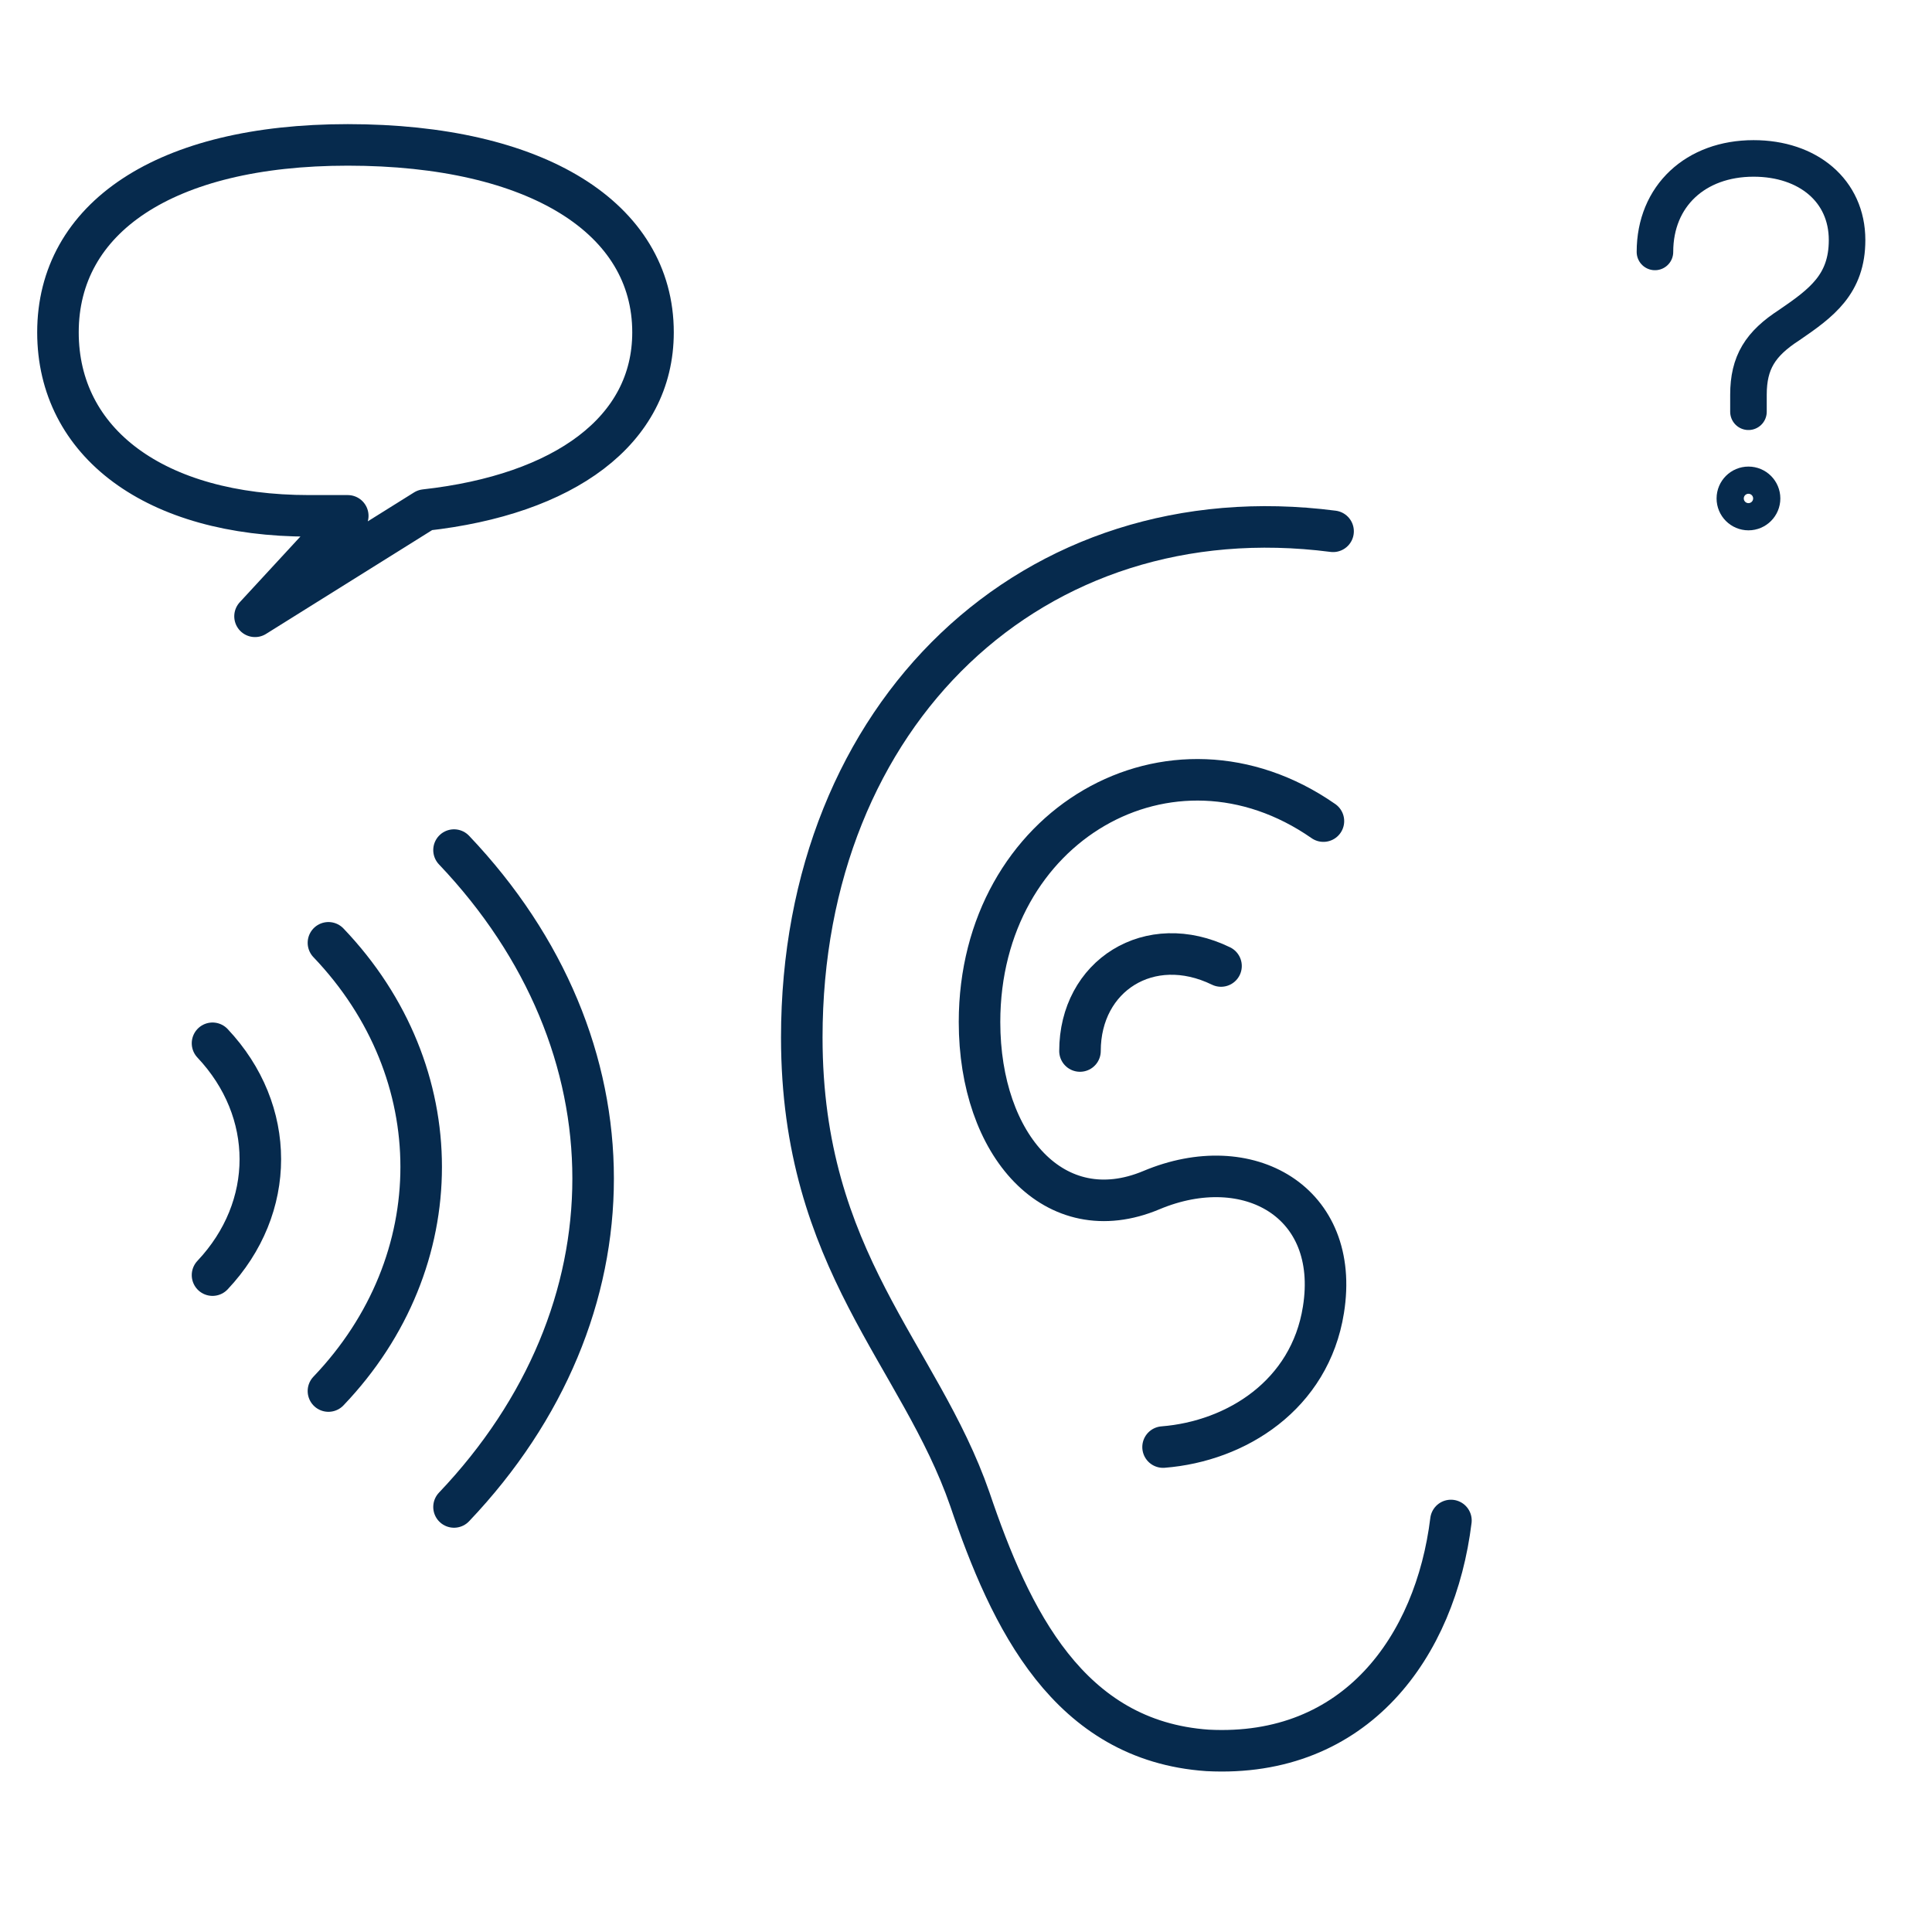
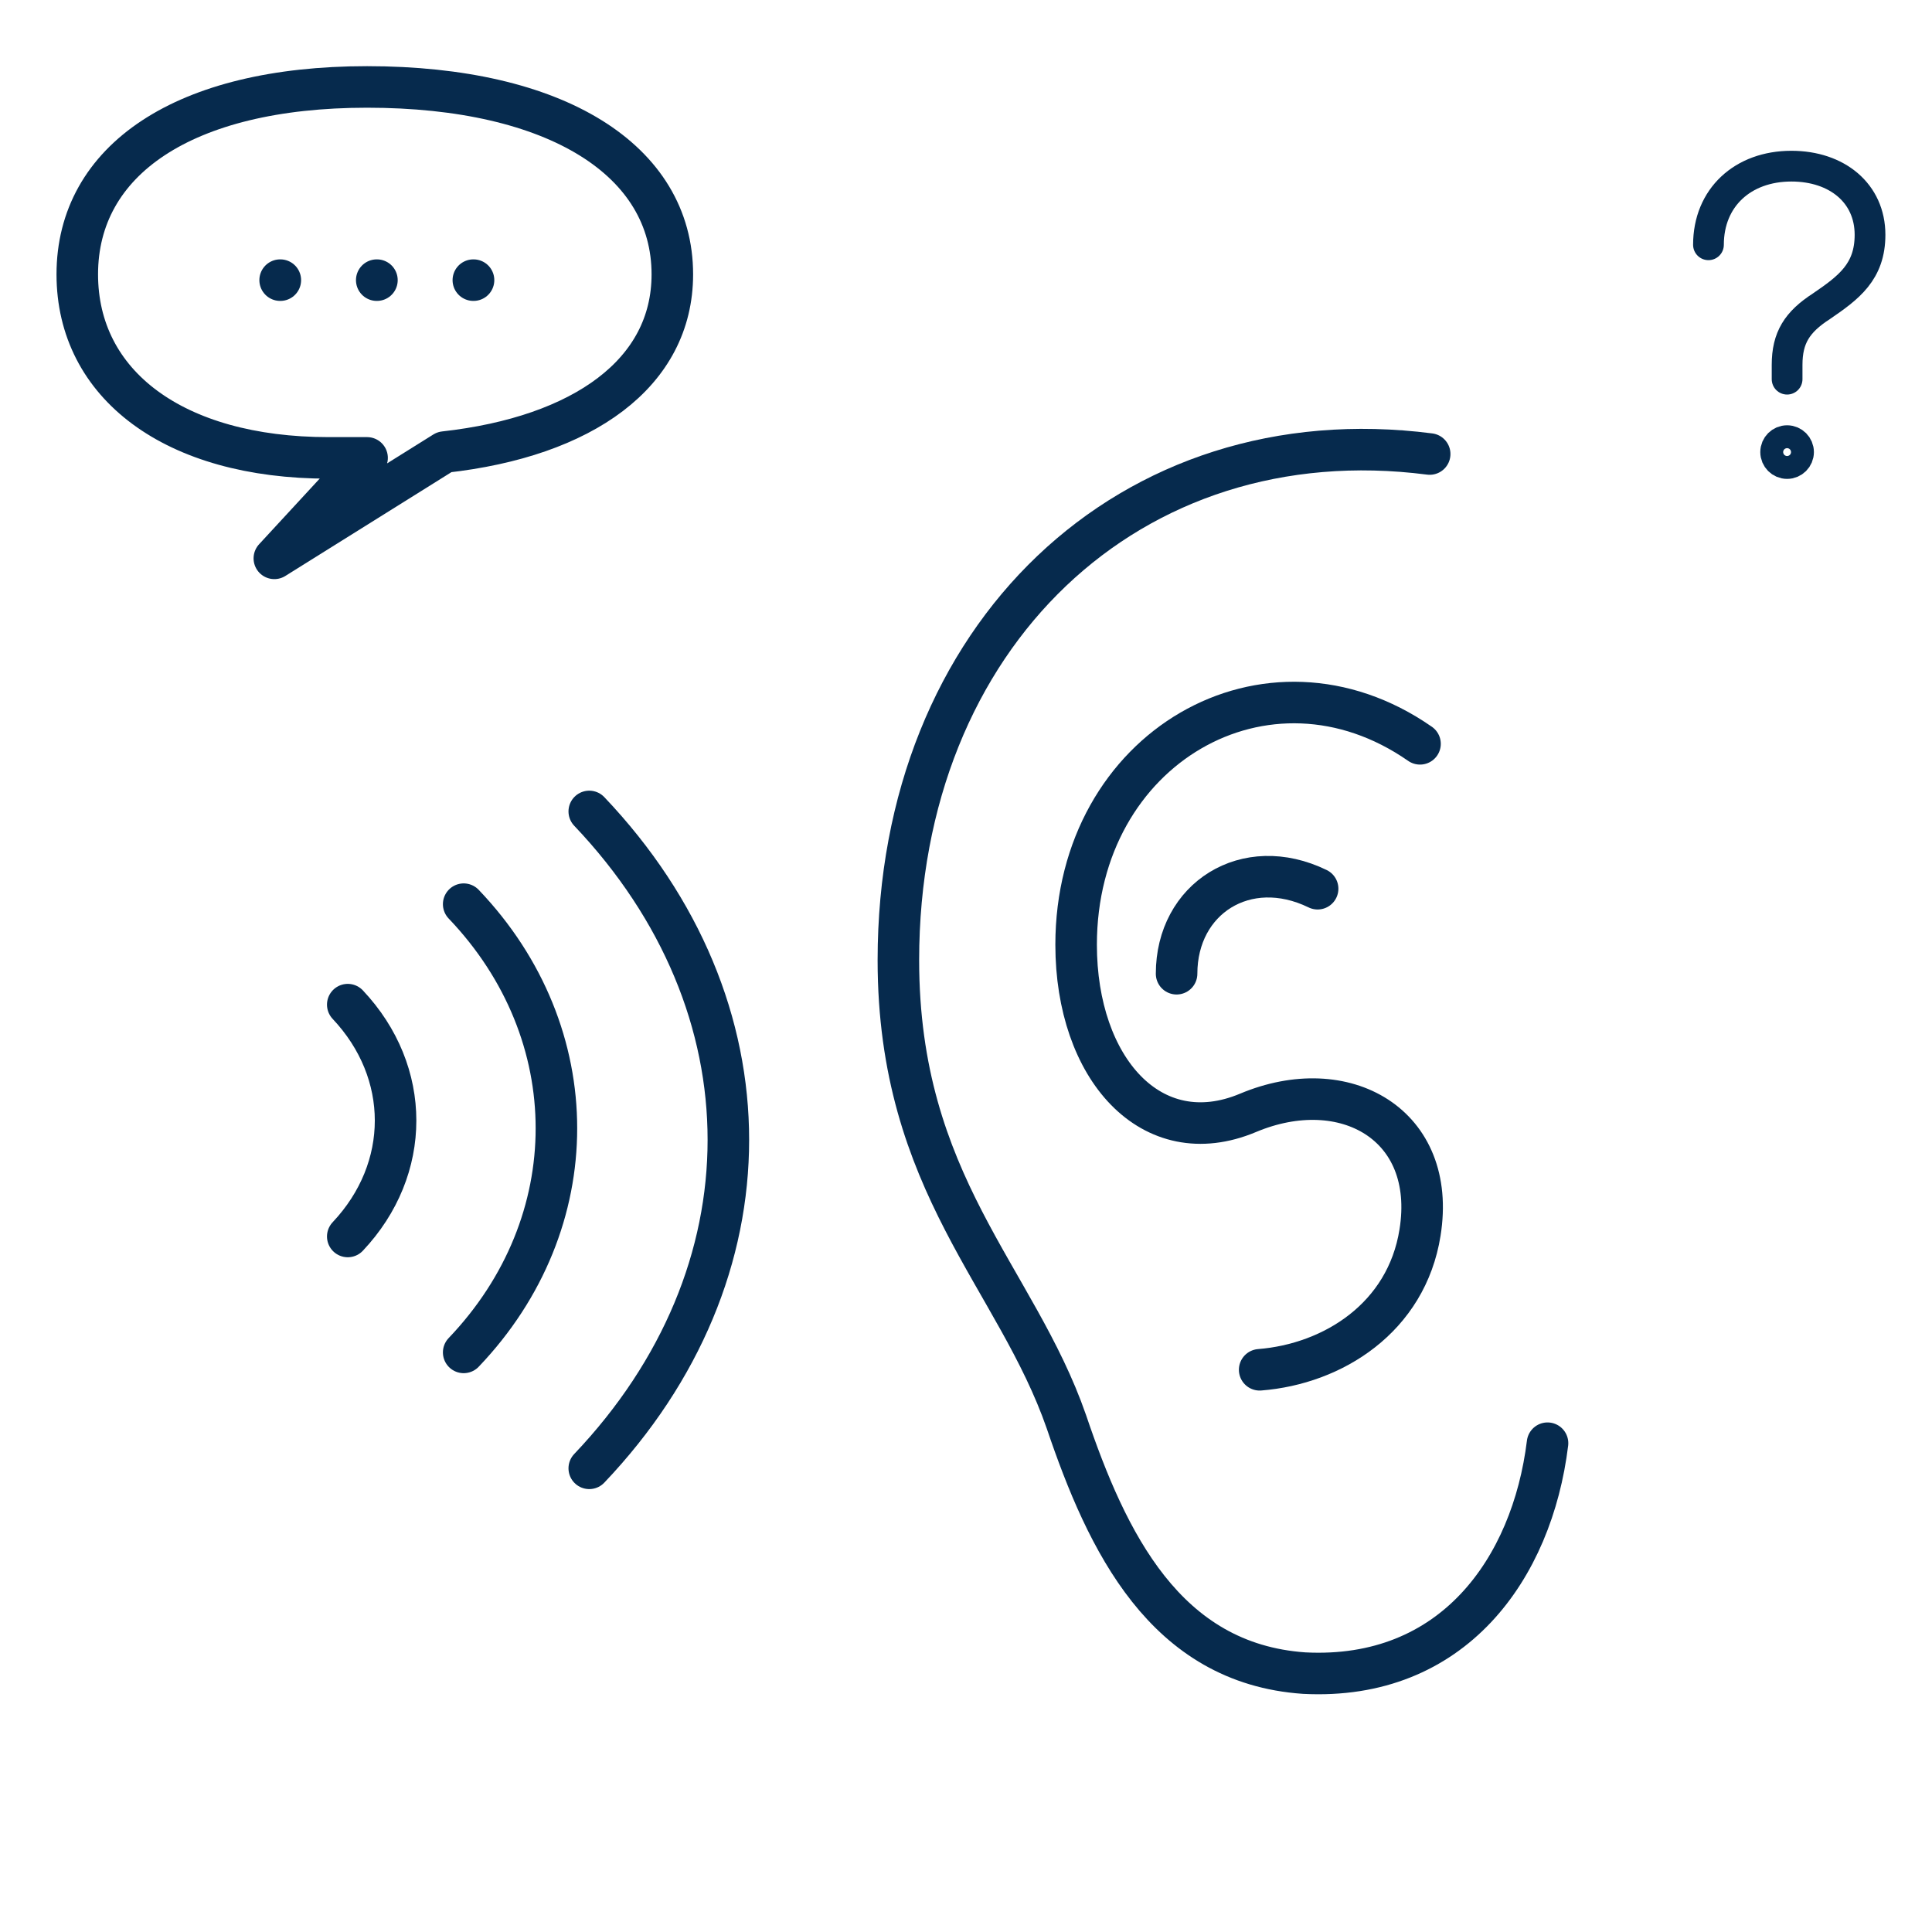
<svg xmlns="http://www.w3.org/2000/svg" width="100" height="100" viewBox="0 0 100 100" role="img" aria-label="Ein Ohr mit Sprechblase, Fragezeichen und Schallwellen als Symbol für Zuhören und Verstehen">
  <g fill="none" stroke="#062a4d" stroke-width="2.15" stroke-linecap="round" stroke-linejoin="round">
-     <g transform="translate(7 0)">
+     <g transform="translate(12 -4)">
      <path d="M62 27.5c-15.5-2-27.5 9.4-27.5 26.2 0 11.6 6.1 16.4 8.7 23.9 2.1 6.2 5.1 12.5 12.3 13 7.7.4 11.8-5.4 12.6-11.9" />
      <path d="M61.5 42.5c-7.9-5.5-17.8.2-17.8 10.4 0 6.4 3.9 10.8 8.9 8.7 5-2.1 9.8.6 8.9 6.2-.7 4.4-4.5 6.8-8.3 7.1" />
      <path d="M56.2 50c-3.7-1.8-7.3.5-7.3 4.4" />
    </g>
-     <path transform="translate(0 -1)" d="M18 8.5C8.5 8.5 3 12.3 3 18.2c0 5.7 5 9.5 13 9.5h2l-4.8 5.2 8.8-5.5c7.2-.8 11.8-4.1 11.8-9.2 0-5.9-6-9.7-15.8-9.7z" />
-     <g transform="translate(3 -2) translate(87.5 19) scale(.88) translate(-87.5 -19)">
+     <g transform="translate(1 -4)">
+       <path d="M18 8.5C8.5 8.5 3 12.3 3 18.2c0 5.7 5 9.5 13 9.5h2l-4.8 5.2 8.8-5.5c7.2-.8 11.8-4.1 11.8-9.2 0-5.9-6-9.7-15.8-9.7z" />
+       <path d="M13.5 18.5h.01M18.5 18.5h.01M23.5 18.5h.01" />
+     </g>
+     <g transform="translate(5 -3) translate(87.5 19) scale(.74) translate(-87.5 -19)">
      <path d="M82 14.5c0-3.3 2.4-5.5 5.8-5.5 3.2 0 5.5 1.9 5.5 4.8 0 2.6-1.5 3.7-3.4 5-1.7 1.1-2.4 2.2-2.4 4.1v1" />
      <circle cx="87.5" cy="29" r=".8" />
    </g>
-     <path transform="translate(1 2)" d="M10 64c3.3-3.5 3.3-8.5 0-12M16 70c6.4-6.7 6.4-16.5 0-23.2M22.5 76c9.6-10.1 9.6-23.9 0-34" />
+     <path transform="translate(8 0)" d="M10 64c3.3-3.5 3.3-8.5 0-12M16 70c6.4-6.7 6.4-16.5 0-23.2M22.5 76c9.6-10.1 9.6-23.9 0-34" />
  </g>
</svg>
